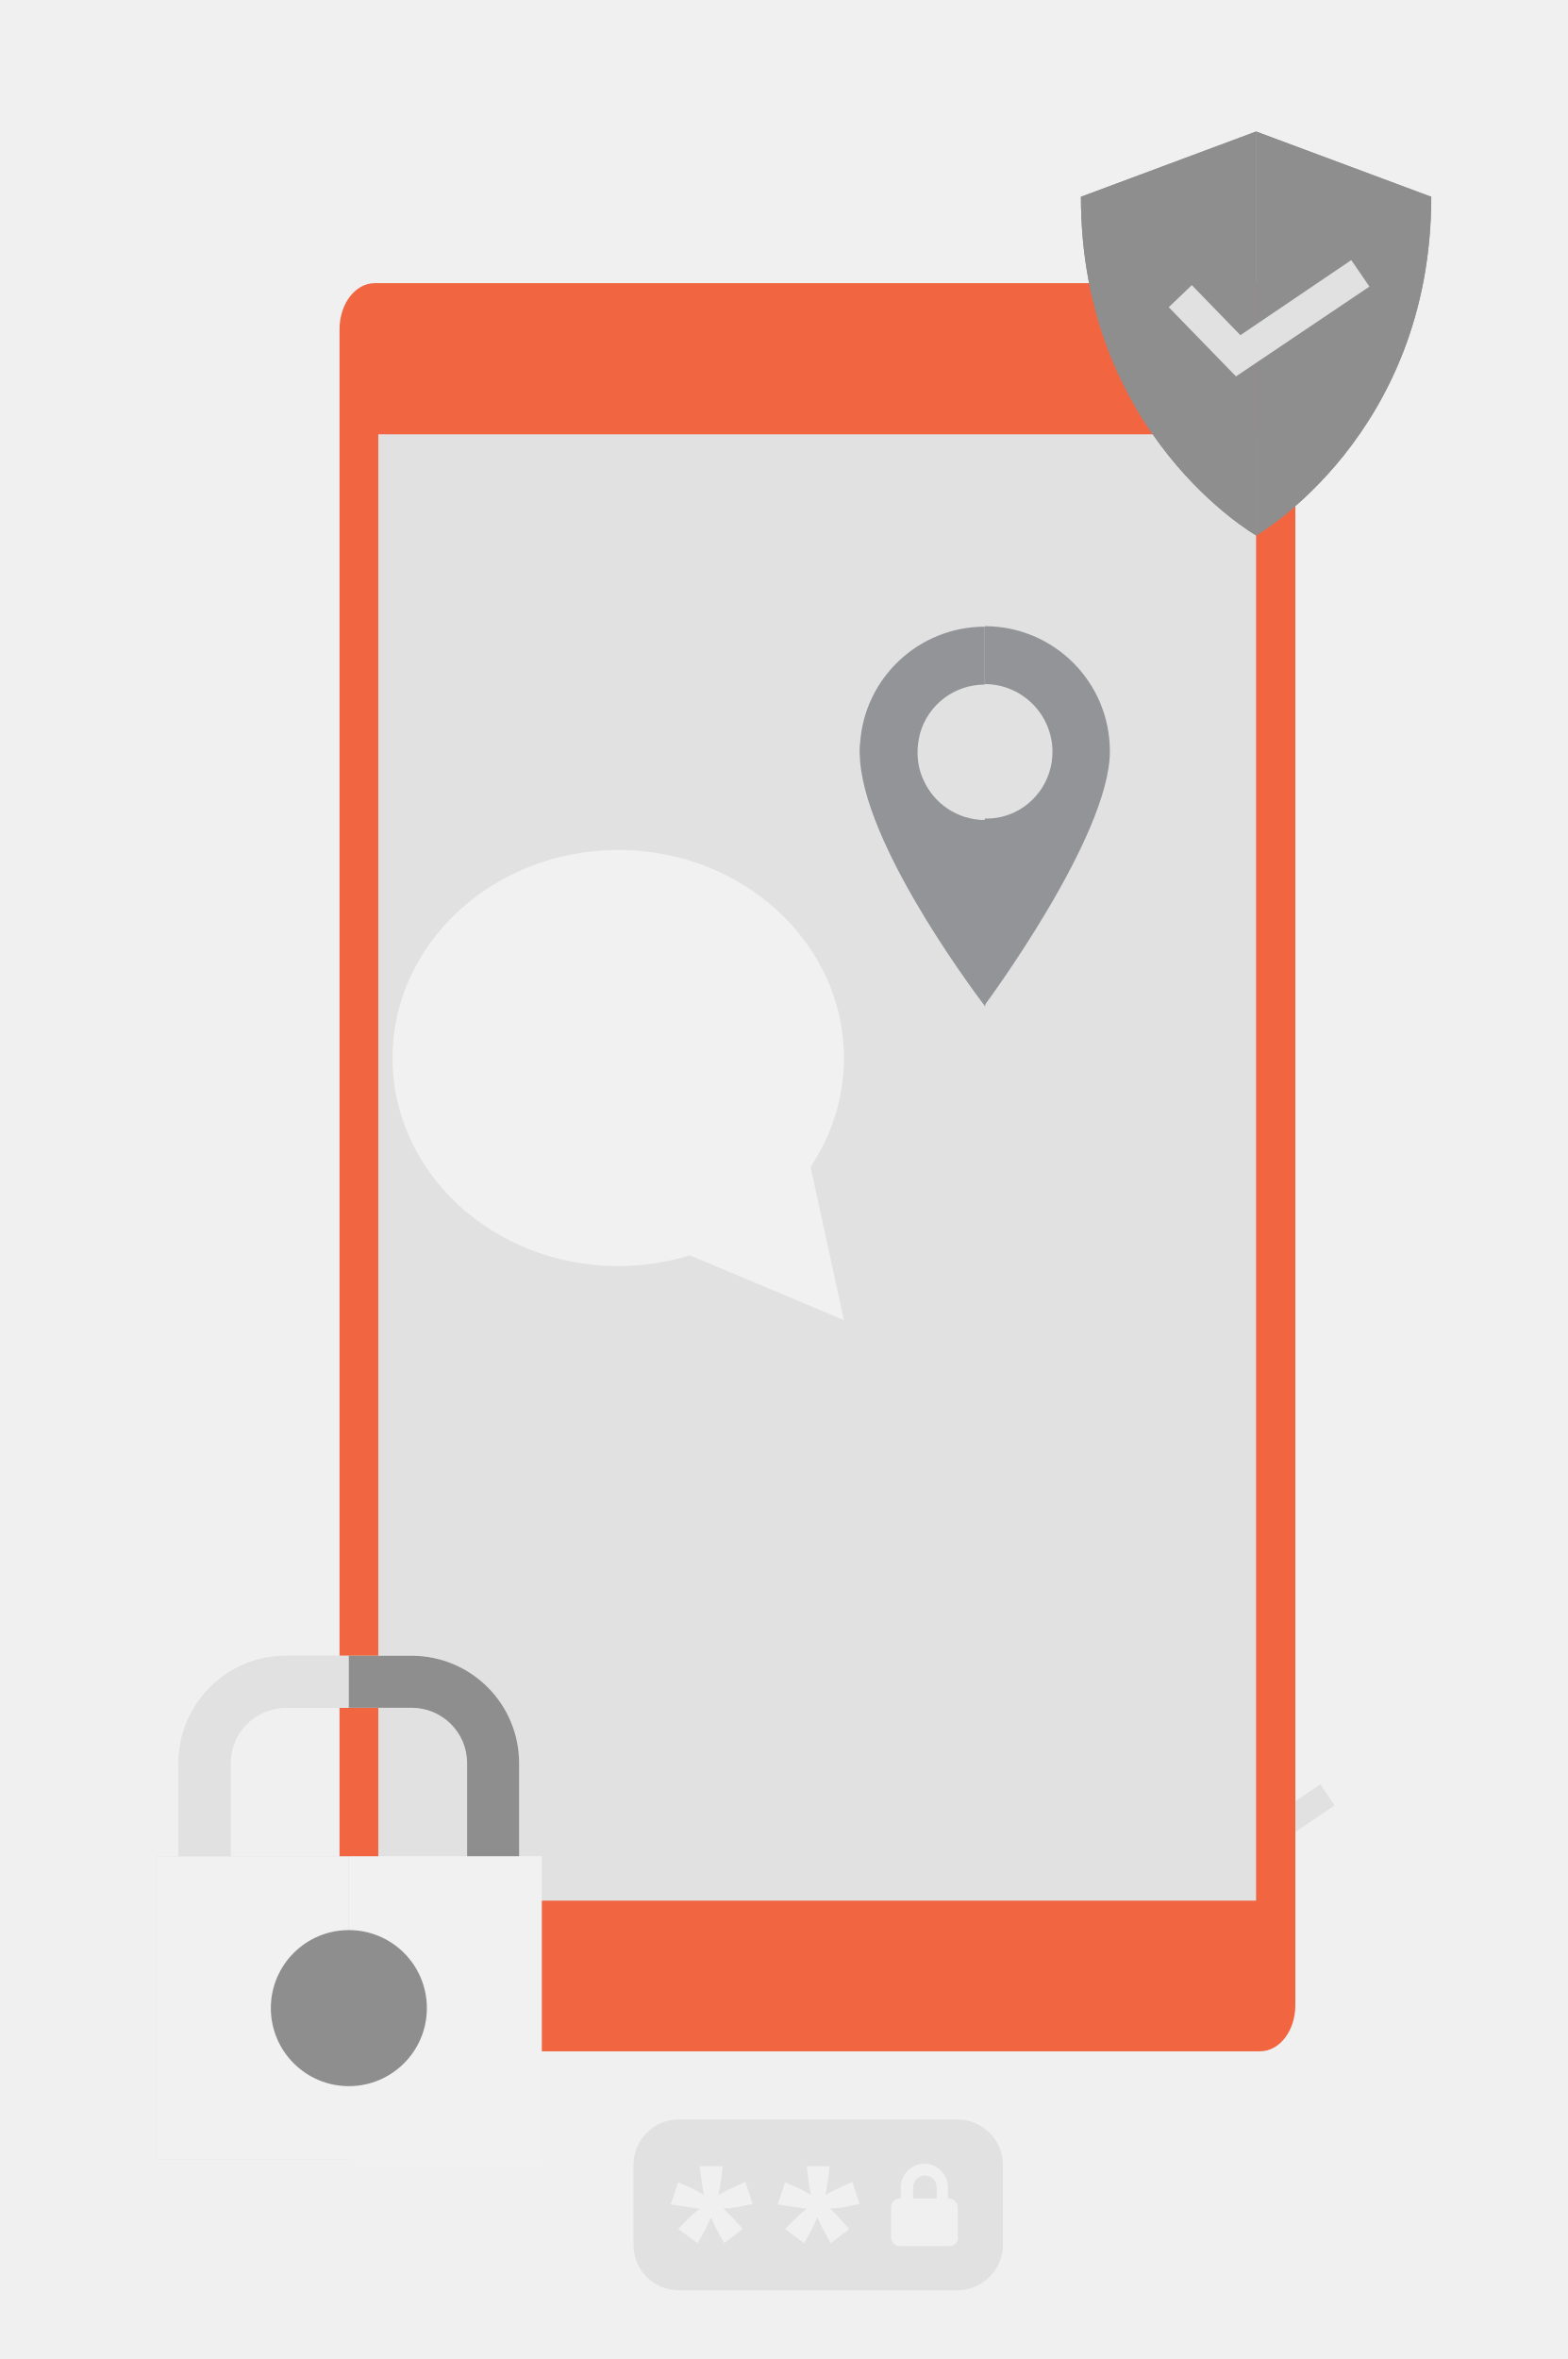
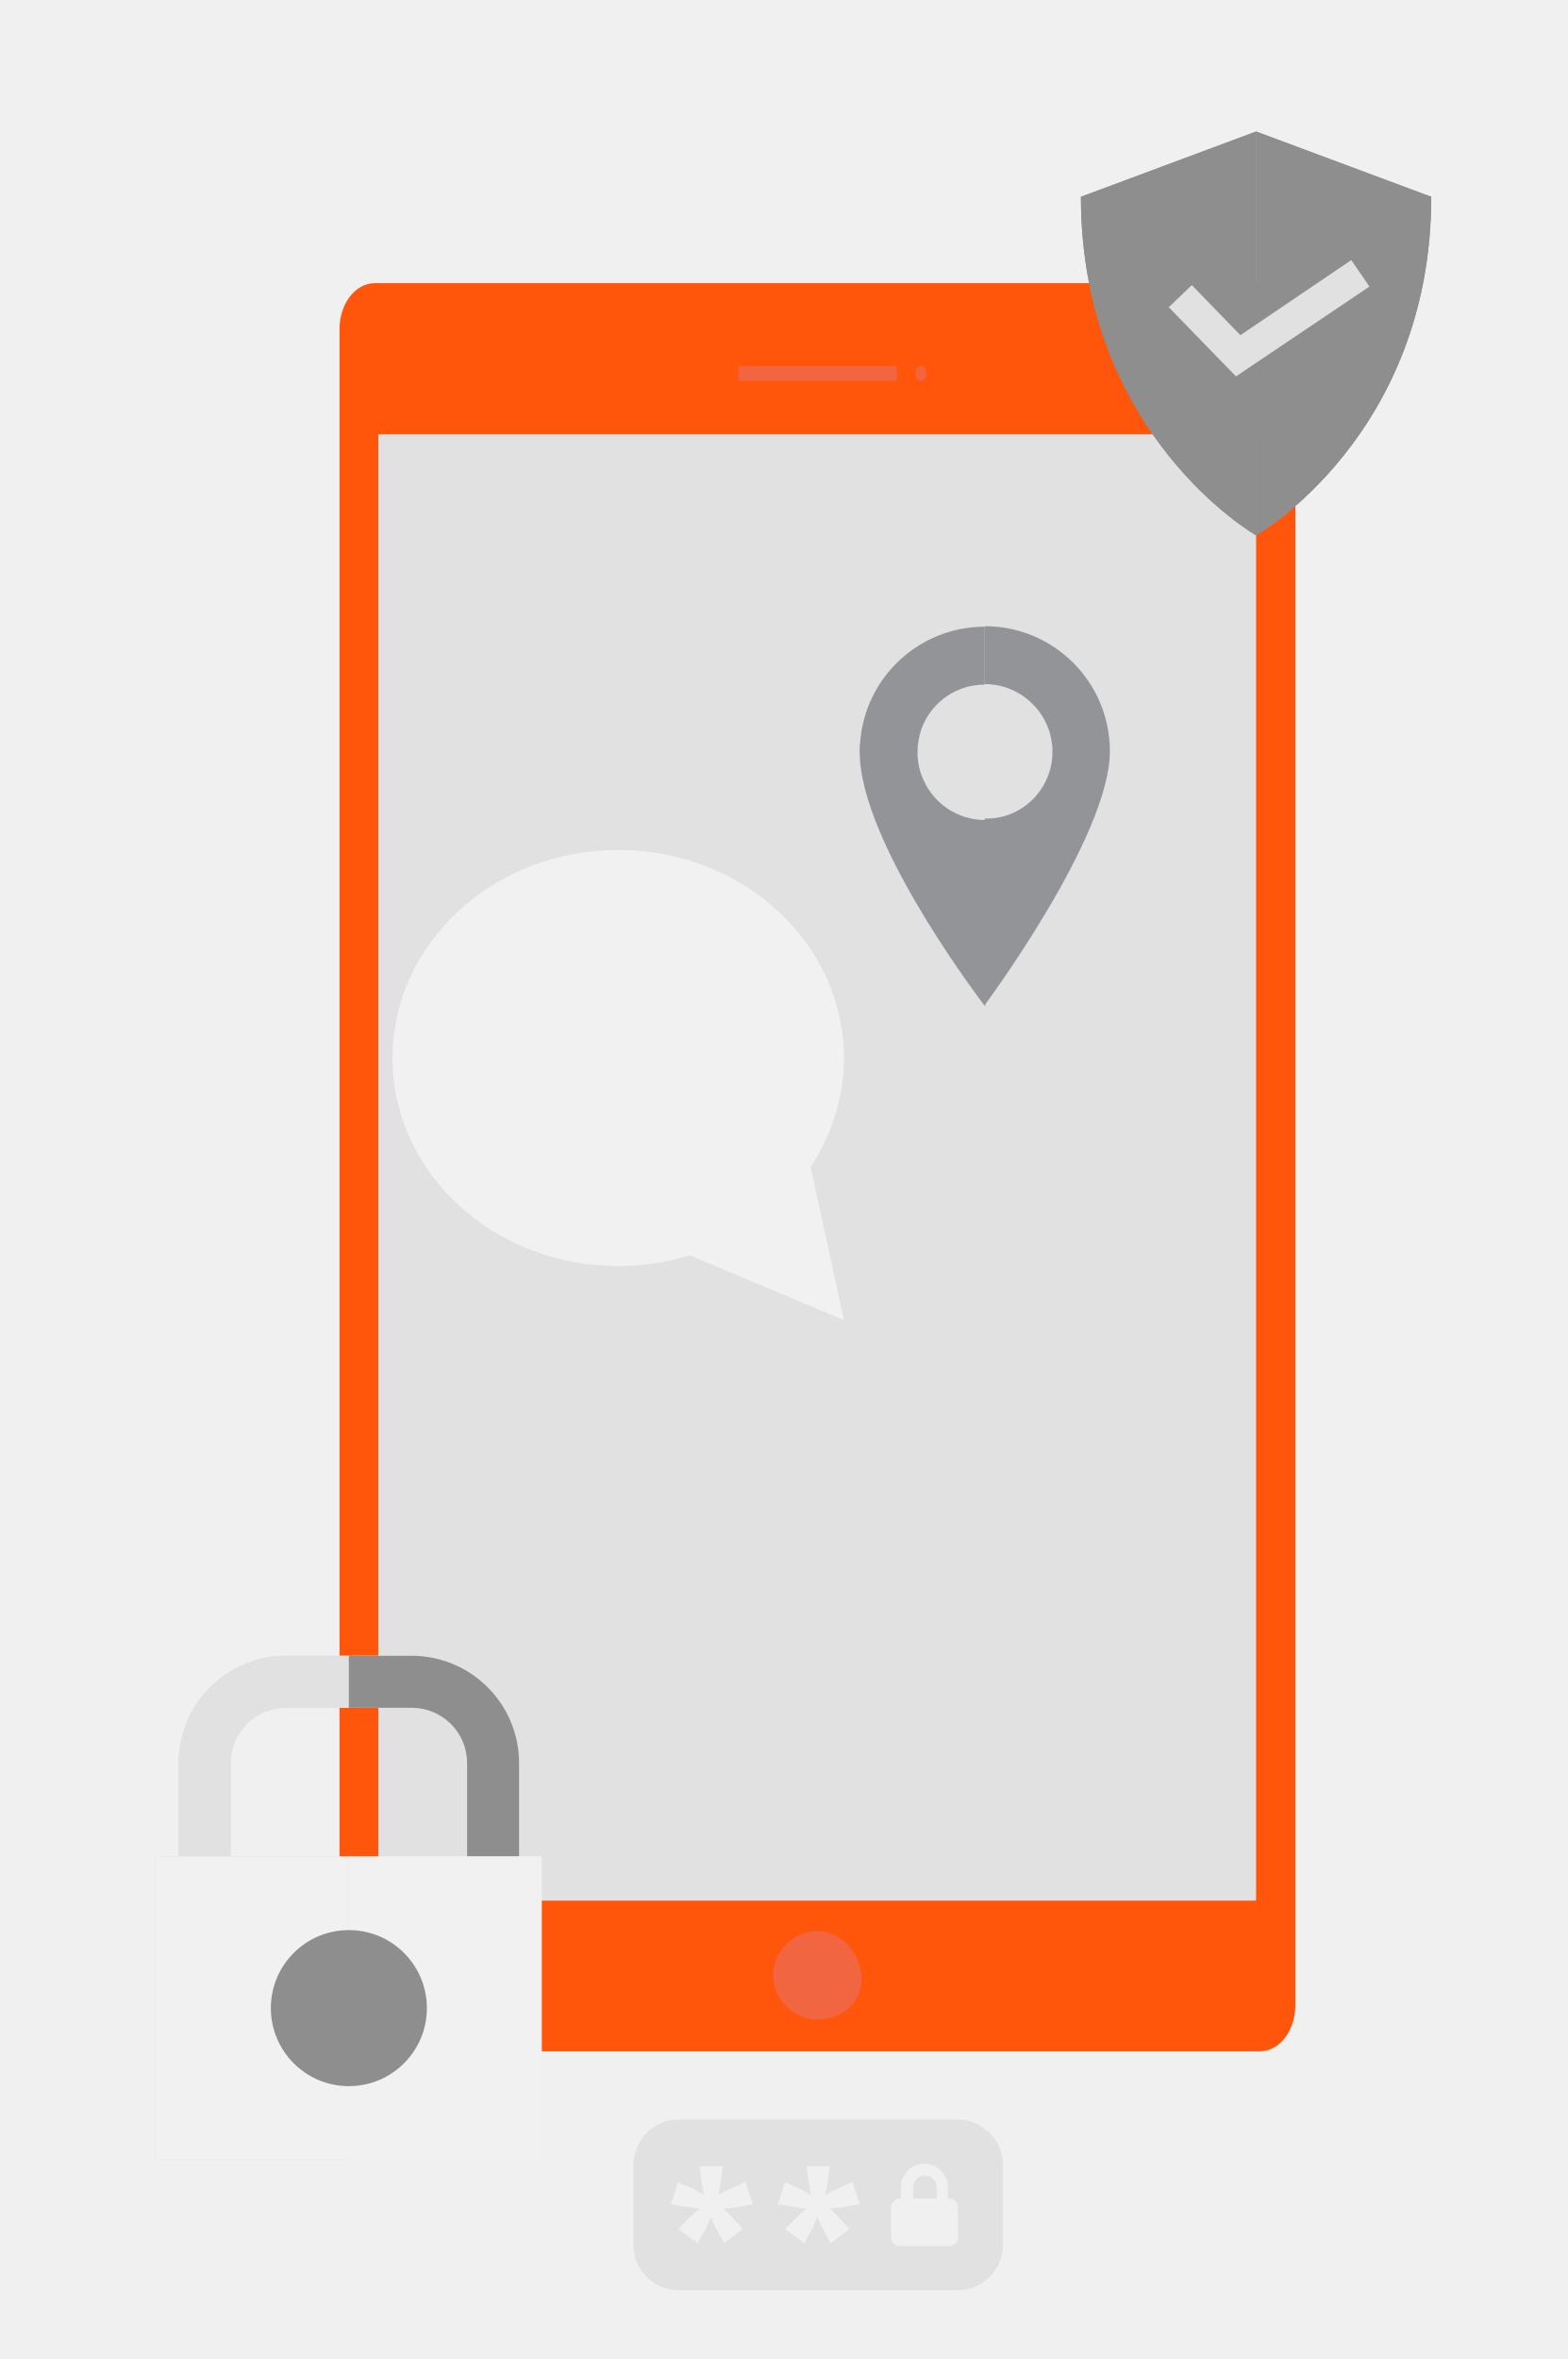
- <svg xmlns="http://www.w3.org/2000/svg" version="1.1" id="Layer_1" x="0px" y="0px" viewBox="0 0 319.4 480.7" style="enable-background:new 0 0 319.4 480.7;" xml:space="preserve">
+ <svg xmlns="http://www.w3.org/2000/svg" version="1.1" id="Layer_1" x="0px" y="0px" viewBox="-639 210.3 319.4 480.7" style="enable-background:new -639 210.3 319.4 480.7;" xml:space="preserve">
  <style type="text/css">
- 	.st0{fill:#00A8A2;}
- 	.st1{fill:#D2D3D4;}
- 	.st2{fill:none;stroke:#BBBDBF;stroke-miterlimit:10;}
- 	.st3{fill:#69A9B0;}
- 	.st4{opacity:0.9;}
- 	.st5{fill:#25292B;}
- 	.st6{fill:#F5DBB4;}
- 	.st7{fill:#CA8E5E;}
- 	.st8{fill:#3A8488;}
- 	.st9{fill:#221D10;}
- 	.st10{fill:#D98E88;}
- 	.st11{fill:#753528;}
- 	.st12{fill:#1B120D;}
- 	.st13{fill:#13110C;}
- 	.st14{opacity:0.8;fill:#FFFFFF;}
- 	.st15{fill:#2D2011;}
- 	.st16{fill:#4E9A98;}
- 	.st17{fill:#122830;}
- 	.st18{fill:#4A5356;}
- 	.st19{fill:#121617;}
- 	.st20{fill:#63B4B4;}
- 	.st21{fill:#FCEB0A;}
- 	.st22{fill:#FDF5B6;}
- 	.st23{fill:#979797;}
- 	.st24{fill:#EEC92C;}
- 	.st25{fill:#FFFFFF;}
- 	.st26{fill:#4D4930;}
- 	.st27{fill:#3F4040;}
- 	.st28{fill:#515252;}
- 	.st29{fill:#474B4C;}
- 	.st30{fill:#FDE0C4;}
- 	.st31{fill:#463615;}
- 	.st32{fill:#E4E4E4;}
- 	.st33{fill:#151515;}
- 	.st34{fill:#676B6B;}
- 	.st35{fill:#2E3030;}
- 	.st36{fill:#725C2A;}
- 	.st37{fill:#493A1A;}
- 	.st38{fill:none;stroke:#D2D3D4;stroke-miterlimit:10;}
- 	.st39{fill:#F1F1F2;}
- 	.st40{opacity:0.9;fill:#F5FBFD;}
- 	.st41{fill:#484359;}
- 	.st42{fill:#484359;stroke:#B6B5BD;stroke-linecap:round;}
- 	.st43{fill:#333333;}
- 	.st44{fill:#F2F2F2;}
- 	.st45{fill:none;stroke:#676767;stroke-miterlimit:10;}
- 	.st46{fill:url(#SVGID_1_);}
- 	.st47{fill:#E6E7E8;}
- 	.st48{fill:#FCFDFF;}
- 	.st49{opacity:0.6;fill:#FFFFFF;stroke:#BDE0DE;}
- 	.st50{fill:none;stroke:#000000;stroke-miterlimit:10;}
- 	.st51{fill:none;stroke:#231F20;}
- 	.st52{fill:none;stroke:#D0D2D3;}
- 	.st53{fill:none;stroke:#FFFFFF;}
- 	.st54{opacity:0.9;fill:url(#SVGID_2_);}
- 	.st55{fill:#CCCBCB;}
- 	.st56{fill:#1A1A1A;}
- 	.st57{opacity:0.3;fill:#FFFFFF;}
- 	.st58{fill:#FFFFFF;stroke:#EDDBD4;}
- 	.st59{fill:url(#SVGID_3_);}
- 	.st60{opacity:0.2;}
- 	.st61{fill:#37334A;}
- 	.st62{fill:none;stroke:#37334A;}
- 	.st63{fill:none;stroke:#B6B5BD;}
- 	.st64{fill:#6D697A;}
- 	.st65{fill:#ECF7FD;stroke:#EDEBE6;stroke-miterlimit:10;}
- 	.st66{fill:none;stroke:#69BAB5;stroke-width:5;stroke-linecap:round;stroke-linejoin:round;}
- 	.st67{fill:#69BAB5;}
- 	.st68{fill:#D0D2D3;stroke:#FFFFFF;stroke-miterlimit:10;}
- 	.st69{opacity:0.2;fill:#E5E5E4;}
- 	.st70{opacity:0.6;fill:#69BAB5;}
- 	.st71{fill:none;stroke:#EF5245;stroke-miterlimit:10;}
- 	.st72{fill:#EF5245;}
- 	.st73{fill:#BBBDBF;}
- 	.st74{fill:#E1E1E1;}
- 	.st75{fill:#F16541;}
- 	.st76{fill:#8F8E8E;}
- 	.st77{fill:#58595B;}
- 	.st78{fill:#F1F2EE;}
- 	.st79{fill:#929497;}
- 	.st80{fill:none;stroke:#FEEB99;stroke-miterlimit:10;}
- 	.st81{fill-rule:evenodd;clip-rule:evenodd;fill:#221F1F;}
- 	.st82{fill-rule:evenodd;clip-rule:evenodd;fill:#EF5245;}
- 	.st83{opacity:0.3;}
- 	.st84{opacity:0.7;fill:#69BAB5;}
- 	.st85{fill:#D1D2D3;}
- 	.st86{fill:#59595C;}
- 	.st87{fill:#E6E6E6;}
- 	.st88{fill:#221F1F;}
- 	.st89{fill:#F1F1F1;}
- 	.st90{fill:#C0C0C0;}
- 	.st91{fill:#E7D7BF;}
- 	.st92{fill:#CF9D76;}
- 	.st93{fill:#DEB18A;}
- 	.st94{fill:none;stroke:#221F1F;stroke-width:0.437;stroke-miterlimit:10;}
- 	.st95{fill:#7E8090;}
- 	.st96{fill:#8F939F;}
- 	.st97{fill:none;stroke:#E8D0A6;stroke-width:0.13;stroke-miterlimit:10;}
- 	.st98{fill:#686C7A;}
- 	.st99{fill:#C8C8C8;}
- 	.st100{fill:#D3D3D3;}
- 	.st101{fill:#3E5554;}
- 	.st102{fill:#595B61;}
- 	.st103{fill:#606269;}
- 	.st104{fill:#4F5056;}
- 	.st105{fill:#F1E4D2;}
- 	.st106{fill:#CBB295;}
- 	.st107{fill:#3C2417;}
- 	.st108{fill:#6D6E71;}
- 	.st109{fill:#E0EAE8;}
- 	.st110{fill:#EDF3F1;}
- 	.st111{fill:#A87C51;}
- 	.st112{fill:none;stroke:#221F1F;stroke-width:0.48;stroke-miterlimit:10;}
- 	.st113{fill:#B9DBE7;}
- 	.st114{fill:#D5E9F0;}
- 	.st115{fill:#27A8E0;}
- 	.st116{fill:#BCBDBF;}
- 	.st117{fill:#ADE0F4;}
- 	.st118{fill:#CCEBF7;}
- 	.st119{fill:#93A3A7;}
- 	.st120{fill:#56696E;}
- 	.st121{fill:#5C7075;}
- 	.st122{fill:none;stroke:#E8D0A6;stroke-width:0.116;stroke-miterlimit:10;}
- 	.st123{fill:#3E5156;}
- 	.st124{fill:#A3B1B4;}
- 	.st125{fill:#BCBCBF;}
- 	.st126{fill:#766E5C;}
- 	.st127{fill:#94A0A8;}
- 	.st128{fill:#6D6655;}
- 	.st129{fill:#564D3D;}
- 	.st130{fill:#A4AEB4;}
- 	.st131{fill:#3D4C55;}
- 	.st132{fill:#C2986B;}
- 	.st133{fill:none;stroke:#FFFFFF;stroke-miterlimit:10;}
- 	.st134{fill:url(#SVGID_4_);}
- 	.st135{opacity:0.9;fill:url(#SVGID_5_);}
- 	.st136{fill:url(#SVGID_6_);}
- 	.st137{fill:none;stroke:#BBBDBF;stroke-width:2;stroke-miterlimit:10;}
- 	.st138{fill:none;stroke:#E6E7E8;stroke-miterlimit:10;}
- 	.st139{fill:url(#SVGID_7_);}
- 	.st140{opacity:0.9;fill:url(#SVGID_8_);}
- 	.st141{fill:url(#SVGID_9_);}
- 	.st142{fill:url(#SVGID_10_);}
- 	.st143{opacity:0.9;fill:url(#SVGID_11_);}
- 	.st144{fill:url(#SVGID_12_);}
+ 	.st0{fill:#FF560B;}
+ 	.st1{fill:#F16541;}
+ 	.st2{fill:#E1E1E1;}
+ 	.st3{fill:#8F8E8E;}
+ 	.st4{fill:#F1F2EE;}
+ 	.st5{fill:#F1F1F2;}
+ 	.st6{fill:#929497;}
</style>
  <g>
-     <polygon class="st74" points="272,367.9 269.1,363.6 251.3,375.6 243.5,367.6 239.9,371.2 250.6,382.3 250.7,382.3 250.7,382.3     " />
    <g>
      <g>
        <g>
          <g>
            <g>
-               <path class="st75" d="M256.8,418H76.4c-4,0-7.2-4.2-7.2-9.4V67.1c0-5.2,3.2-9.4,7.2-9.4h180.4c4,0,7.2,4.2,7.2,9.4v341.5        C264,413.8,260.8,418,256.8,418z" />
-               <path class="st75" d="M175.9,403.5c0,6.7-4.2,11.1-9.3,11.1c-5.1,0-9.3-5.4-9.3-12.1c0-6.7,4.2-12.1,9.3-12.1        C171.7,390.4,175.9,396.8,175.9,403.5z" />
-               <path class="st75" d="M182.5,77.6h-31.7c-0.1,0-0.3-0.1-0.3-0.3v-2.4c0-0.1,0.1-0.3,0.3-0.3h31.7c0.1,0,0.3,0.1,0.3,0.3v2.4        C182.7,77.4,182.6,77.6,182.5,77.6z" />
-               <ellipse class="st75" cx="187.7" cy="76.1" rx="1.1" ry="1.5" />
-               <rect x="77.1" y="88.5" class="st74" width="178.9" height="298.8" />
+               <path class="st0" d="M-382.2,628.3h-180.4c-4,0-7.2-4.2-7.2-9.4V277.4c0-5.2,3.2-9.4,7.2-9.4h180.4c4,0,7.2,4.2,7.2,9.4v341.5        C-375,624.1-378.2,628.3-382.2,628.3z" />
+               <path class="st1" d="M-463.4,613.5c0,5-4.1,8.3-9,8.3c-4.9,0-9-4-9-9s4.1-9,9-9C-467.5,603.8-463.4,608.6-463.4,613.5z" />
+               <path class="st1" d="M-456.5,287.9h-31.7c-0.1,0-0.3-0.1-0.3-0.3v-2.4c0-0.1,0.1-0.3,0.3-0.3h31.7c0.1,0,0.3,0.1,0.3,0.3v2.4        C-456.3,287.7-456.4,287.9-456.5,287.9z" />
+               <ellipse class="st1" cx="-451.3" cy="286.4" rx="1.1" ry="1.5" />
+               <rect x="-561.9" y="298.8" class="st2" width="178.9" height="298.8" />
            </g>
          </g>
        </g>
      </g>
      <g>
        <g>
          <g>
            <g>
              <g>
-                 <path class="st76" d="M256,109.1c0,0-35.7-20.4-35.7-69L256,26.8V109.1z" />
-                 <path class="st76" d="M256,109.1c0,0,35.7-20.4,35.7-69L256,26.8V109.1z" />
+                 <path class="st3" d="M-383,319.4c0,0-35.7-20.4-35.7-69l35.7-13.3V319.4z" />
+                 <path class="st3" d="M-383,319.4c0,0,35.7-20.4,35.7-69l-35.7-13.3V319.4z" />
              </g>
              <g>
-                 <path class="st76" d="M256,109.1c0,0-35.7-20.4-35.7-69L256,26.8V109.1z" />
-                 <path class="st76" d="M256,109.1c0,0,35.7-20.4,35.7-69L256,26.8V109.1z" />
+                 <path class="st3" d="M-383,319.4c0,0-35.7-20.4-35.7-69l35.7-13.3V319.4z" />
+                 <path class="st3" d="M-383,319.4c0,0,35.7-20.4,35.7-69l-35.7-13.3V319.4z" />
              </g>
            </g>
          </g>
        </g>
-         <polygon class="st74" points="279.1,58.4 275.4,53 252.8,68.3 242.9,58.1 238.2,62.6 251.9,76.7 251.9,76.7 251.9,76.7    " />
+         <polygon class="st2" points="-359.9,268.7 -363.6,263.3 -386.2,278.6 -396.1,268.4 -400.8,272.9 -387.1,287 -387.1,287      -387.1,287    " />
      </g>
    </g>
  </g>
  <g>
    <g>
      <g>
-         <path class="st74" d="M71.1,337.4H58.3c-12.1,0-21.9,9.8-21.9,21.9v20.5H47v-20.5c0-6.3,5.1-11.3,11.3-11.3h12.8V337.4z" />
-         <path class="st78" d="M71.1,337.4h12.8c12.1,0,21.9,9.8,21.9,21.9v20.5H95.2v-20.5c0-6.3-5.1-11.3-11.3-11.3H71.1V337.4z" />
+         <path class="st2" d="M-567.9,547.7h-12.8c-12.1,0-21.9,9.8-21.9,21.9v20.5h10.6v-20.5c0-6.3,5.1-11.3,11.3-11.3h12.8V547.7z" />
+         <path class="st4" d="M-567.9,547.7h12.8c12.1,0,21.9,9.8,21.9,21.9v20.5h-10.6v-20.5c0-6.3-5.1-11.3-11.3-11.3h-12.8V547.7z" />
      </g>
      <g>
-         <path class="st74" d="M71.1,337.4H58.3c-12.1,0-21.9,9.8-21.9,21.9v20.5H47v-20.5c0-6.3,5.1-11.3,11.3-11.3h12.8V337.4z" />
-         <path class="st76" d="M71.1,337.4h12.8c12.1,0,21.9,9.8,21.9,21.9v20.5H95.2v-20.5c0-6.3-5.1-11.3-11.3-11.3H71.1V337.4z" />
+         <path class="st2" d="M-567.9,547.7h-12.8c-12.1,0-21.9,9.8-21.9,21.9v20.5h10.6v-20.5c0-6.3,5.1-11.3,11.3-11.3h12.8V547.7z" />
+         <path class="st3" d="M-567.9,547.7h12.8c12.1,0,21.9,9.8,21.9,21.9v20.5h-10.6v-20.5c0-6.3-5.1-11.3-11.3-11.3h-12.8V547.7z" />
      </g>
    </g>
    <g>
      <g>
-         <rect x="31.8" y="378.3" class="st74" width="39.3" height="61.7" />
-         <rect x="71.1" y="378.3" class="st78" width="39.3" height="61.7" />
+         <rect x="-607.2" y="588.6" class="st2" width="39.3" height="61.7" />
+         <rect x="-567.9" y="588.6" class="st4" width="39.3" height="61.7" />
      </g>
      <g>
-         <rect x="31.8" y="378.3" class="st39" width="39.3" height="61.7" />
-         <rect x="71.1" y="378.3" class="st39" width="39.3" height="61.7" />
+         <rect x="-607.2" y="588.6" class="st5" width="39.3" height="61.7" />
+         <rect x="-567.9" y="588.6" class="st5" width="39.3" height="61.7" />
      </g>
    </g>
-     <circle class="st76" cx="71.1" cy="409.2" r="15.9" />
-     <path class="st76" d="M76.9,406c0-3.2-2.6-5.8-5.8-5.8c-3.2,0-5.8,2.6-5.8,5.8c0,2.5,1.6,4.6,3.8,5.4v4.7c0,1.1,0.9,2,2,2   c1.1,0,2-0.9,2-2v-4.7C75.3,410.6,76.9,408.5,76.9,406z" />
+     <circle class="st3" cx="-567.9" cy="619.5" r="15.9" />
+     <path class="st3" d="M-562.1,616.3c0-3.2-2.6-5.8-5.8-5.8c-3.2,0-5.8,2.6-5.8,5.8c0,2.5,1.6,4.6,3.8,5.4v4.7c0,1.1,0.9,2,2,2   c1.1,0,2-0.9,2-2v-4.7C-563.7,620.9-562.1,618.8-562.1,616.3z" />
  </g>
-   <path class="st39" d="M165.2,237.8c4.3-6.5,6.8-14.1,6.8-22.2c0-23.4-20.6-42.4-46-42.4c-25.4,0-46,19-46,42.4s20.6,42.4,46,42.4  c5.1,0,10-0.8,14.6-2.2l31.4,13.2L165.2,237.8z" />
+   <path class="st5" d="M-473.8,448.1c4.3-6.5,6.8-14.1,6.8-22.2c0-23.4-20.6-42.4-46-42.4c-25.4,0-46,19-46,42.4s20.6,42.4,46,42.4  c5.1,0,10-0.8,14.6-2.2l31.4,13.2L-473.8,448.1z" />
  <g>
-     <path class="st79" d="M214.5,153.2c0-7.6-6.2-13.8-13.8-13.8v-11.8c14.1,0,25.5,11.4,25.5,25.5c0,17.4-25.5,51.7-25.5,51.7v-38   C208.3,167,214.5,160.8,214.5,153.2z" />
-     <path class="st79" d="M175.3,151.4c0.9-13.3,12-23.7,25.4-23.7v11.8c-6.3,0-11.6,4.2-13.2,10c-0.3,1.2-0.5,2.5-0.5,3.8   c0,2,0.4,3.9,1.2,5.6c2.1,4.8,6.9,8.2,12.6,8.2v38c0,0-23.9-31-25.5-49.9c0-0.6-0.1-1.3-0.1-1.9C175.2,152.6,175.2,152,175.3,151.4   z" />
+     <path class="st6" d="M-424.5,363.5c0-7.6-6.2-13.8-13.8-13.8v-11.8c14.1,0,25.5,11.4,25.5,25.5c0,17.4-25.5,51.7-25.5,51.7v-38   C-430.7,377.3-424.5,371.1-424.5,363.5z" />
+     <path class="st6" d="M-463.7,361.7c0.9-13.3,12-23.7,25.4-23.7v11.8c-6.3,0-11.6,4.2-13.2,10c-0.3,1.2-0.5,2.5-0.5,3.8   c0,2,0.4,3.9,1.2,5.6c2.1,4.8,6.9,8.2,12.6,8.2v38c0,0-23.9-31-25.5-49.9c0-0.6-0.1-1.3-0.1-1.9   C-463.8,362.9-463.8,362.3-463.7,361.7z" />
  </g>
  <g>
-     <path class="st74" d="M188.5,443.3c-1.3,0-2.4,1.1-2.4,2.4v2.3h4.8v-2.3C190.9,444.3,189.8,443.3,188.5,443.3L188.5,443.3z    M188.5,443.3" />
-     <path class="st74" d="M195.1,431.9h-56.8c-5.1,0-9.2,4.2-9.2,9.3v16.3c0,5.1,4.2,9.2,9.2,9.2h56.8c5.1,0,9.3-4.2,9.3-9.2v-16.3   C204.4,436,200.2,431.9,195.1,431.9L195.1,431.9z M149.2,451.8l2.2,2.4l-3.8,2.9l-1.6-2.9c-0.2-0.4-0.6-1.2-1.1-2.4   c-0.6,1.3-0.9,2.1-1.1,2.4l-1.6,2.9l-4-2.9l2.4-2.4c0.7-0.7,1.3-1.2,2-1.7c-0.7-0.1-1.5-0.2-2.6-0.4l-3.3-0.5l1.5-4.5l3,1.3   c0.3,0.1,1.1,0.6,2.3,1.3c-0.3-1.2-0.4-2.1-0.5-2.7l-0.4-3.2h4.7l-0.4,3.2c-0.1,0.8-0.3,1.7-0.5,2.7c0.5-0.3,0.9-0.5,1.1-0.6   c0.6-0.3,1.1-0.6,1.4-0.7l3-1.4l1.5,4.5l-3.3,0.7c-0.6,0.1-1.5,0.2-2.7,0.2C148.1,450.7,148.7,451.3,149.2,451.8L149.2,451.8z    M170.9,451.8l2.2,2.4l-3.8,2.9l-1.6-2.9c-0.2-0.4-0.6-1.2-1.1-2.4c-0.6,1.3-0.9,2.1-1.1,2.4l-1.6,2.9l-3.9-2.9l2.4-2.4   c0.7-0.7,1.3-1.2,2-1.7c-0.7-0.1-1.5-0.2-2.6-0.4l-3.3-0.5l1.5-4.5l3,1.3c0.3,0.1,1.1,0.6,2.3,1.3c-0.3-1.2-0.4-2.1-0.5-2.7   l-0.4-3.2h4.7l-0.4,3.2c-0.1,0.8-0.3,1.7-0.5,2.7c0.5-0.3,0.9-0.5,1.1-0.6c0.6-0.3,1-0.6,1.4-0.7l3-1.4l1.5,4.5l-3.3,0.7   c-0.6,0.1-1.5,0.2-2.7,0.2C169.8,450.7,170.5,451.3,170.9,451.8L170.9,451.8z M195.3,455.9c0,1-0.8,1.8-1.8,1.8h-10.1   c-1,0-1.8-0.8-1.8-1.8v-6.1c0-1,0.8-1.8,1.8-1.8h0.2v-2.3c0-2.7,2.2-4.8,4.8-4.8c2.6,0,4.8,2.2,4.8,4.8v2.3h0.2   c1,0,1.8,0.8,1.8,1.8V455.9z M195.3,455.9" />
+     <path class="st2" d="M-450.5,653.6c-1.3,0-2.4,1.1-2.4,2.4v2.3h4.8V656C-448.1,654.6-449.2,653.6-450.5,653.6L-450.5,653.6z" />
+     <path class="st2" d="M-443.9,642.2h-56.8c-5.1,0-9.2,4.2-9.2,9.3v16.3c0,5.1,4.2,9.2,9.2,9.2h56.8c5.1,0,9.3-4.2,9.3-9.2v-16.3   C-434.6,646.3-438.8,642.2-443.9,642.2L-443.9,642.2z M-489.8,662.1l2.2,2.4l-3.8,2.9l-1.6-2.9c-0.2-0.4-0.6-1.2-1.1-2.4   c-0.6,1.3-0.9,2.1-1.1,2.4l-1.6,2.9l-4-2.9l2.4-2.4c0.7-0.7,1.3-1.2,2-1.7c-0.7-0.1-1.5-0.2-2.6-0.4l-3.3-0.5l1.5-4.5l3,1.3   c0.3,0.1,1.1,0.6,2.3,1.3c-0.3-1.2-0.4-2.1-0.5-2.7l-0.4-3.2h4.7l-0.4,3.2c-0.1,0.8-0.3,1.7-0.5,2.7c0.5-0.3,0.9-0.5,1.1-0.6   c0.6-0.3,1.1-0.6,1.4-0.7l3-1.4l1.5,4.5l-3.3,0.7c-0.6,0.1-1.5,0.2-2.7,0.2C-490.9,661-490.3,661.6-489.8,662.1L-489.8,662.1z    M-468.1,662.1l2.2,2.4l-3.8,2.9l-1.6-2.9c-0.2-0.4-0.6-1.2-1.1-2.4c-0.6,1.3-0.9,2.1-1.1,2.4l-1.6,2.9l-3.9-2.9l2.4-2.4   c0.7-0.7,1.3-1.2,2-1.7c-0.7-0.1-1.5-0.2-2.6-0.4l-3.3-0.5l1.5-4.5l3,1.3c0.3,0.1,1.1,0.6,2.3,1.3c-0.3-1.2-0.4-2.1-0.5-2.7   l-0.4-3.2h4.7l-0.4,3.2c-0.1,0.8-0.3,1.7-0.5,2.7c0.5-0.3,0.9-0.5,1.1-0.6c0.6-0.3,1-0.6,1.4-0.7l3-1.4l1.5,4.5l-3.3,0.7   c-0.6,0.1-1.5,0.2-2.7,0.2C-469.2,661-468.5,661.6-468.1,662.1L-468.1,662.1z M-443.7,666.2c0,1-0.8,1.8-1.8,1.8h-10.1   c-1,0-1.8-0.8-1.8-1.8v-6.1c0-1,0.8-1.8,1.8-1.8h0.2V656c0-2.7,2.2-4.8,4.8-4.8s4.8,2.2,4.8,4.8v2.3h0.2c1,0,1.8,0.8,1.8,1.8   L-443.7,666.2L-443.7,666.2z" />
  </g>
</svg>
